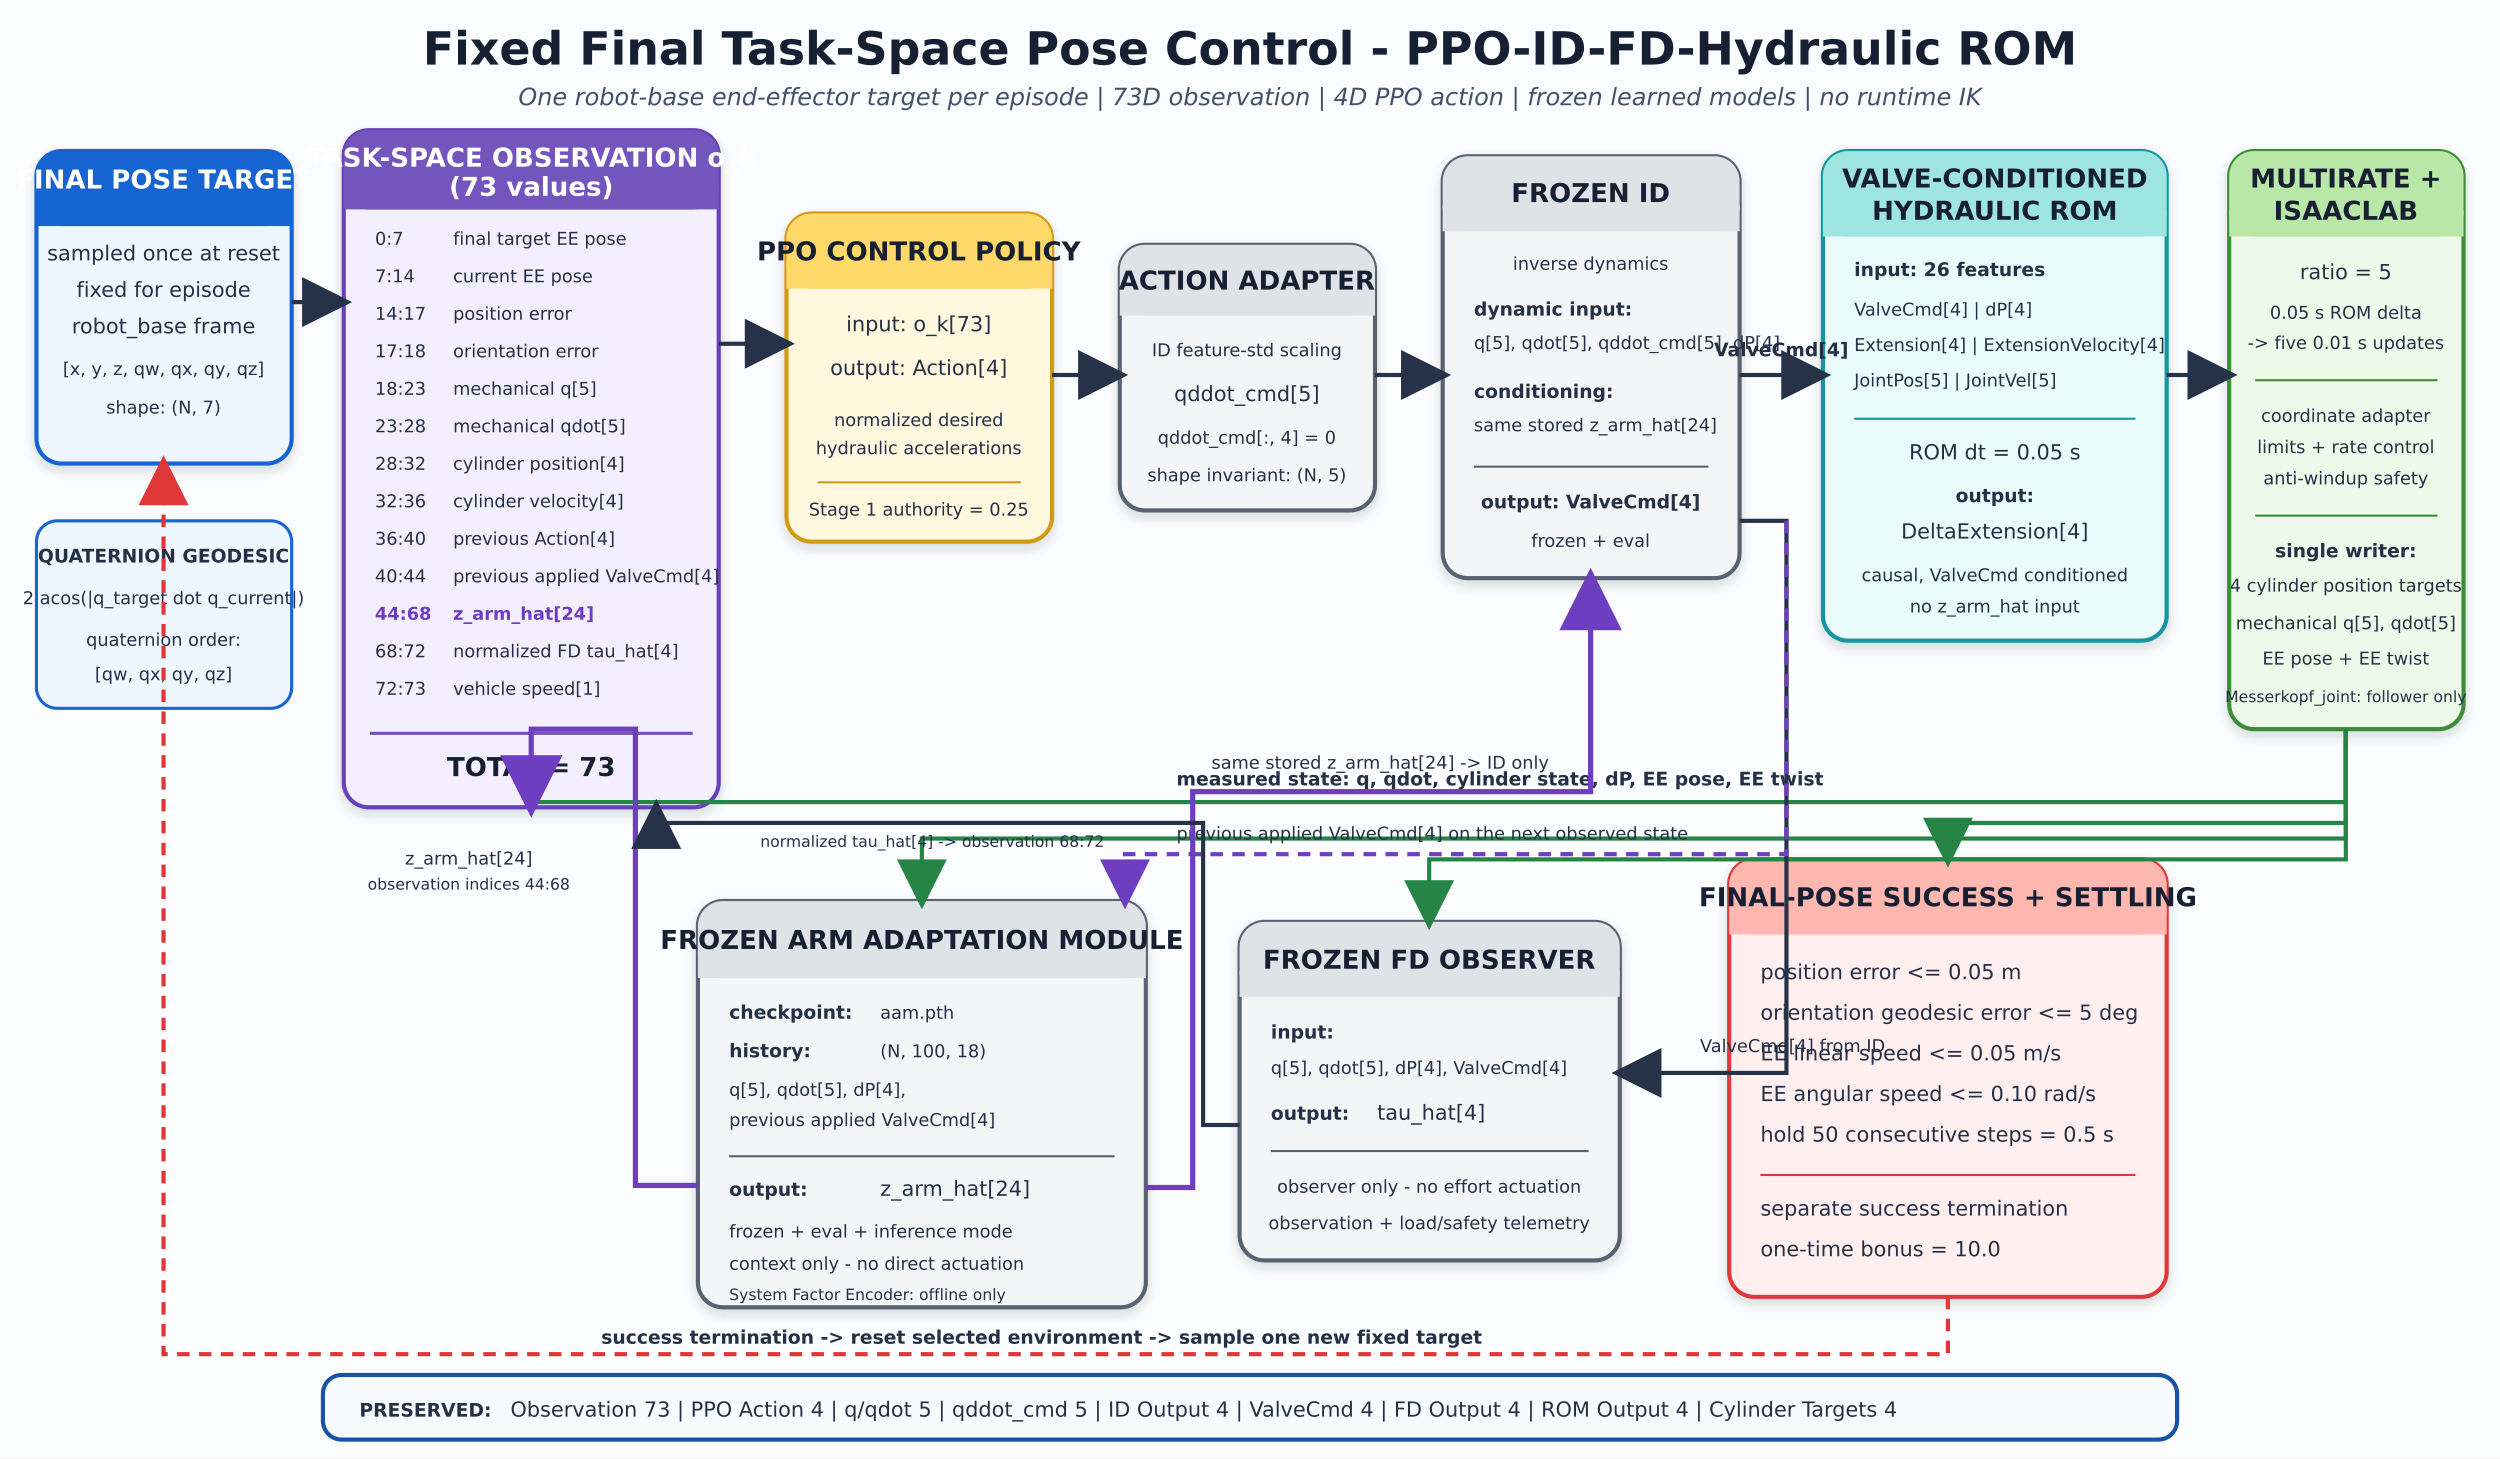
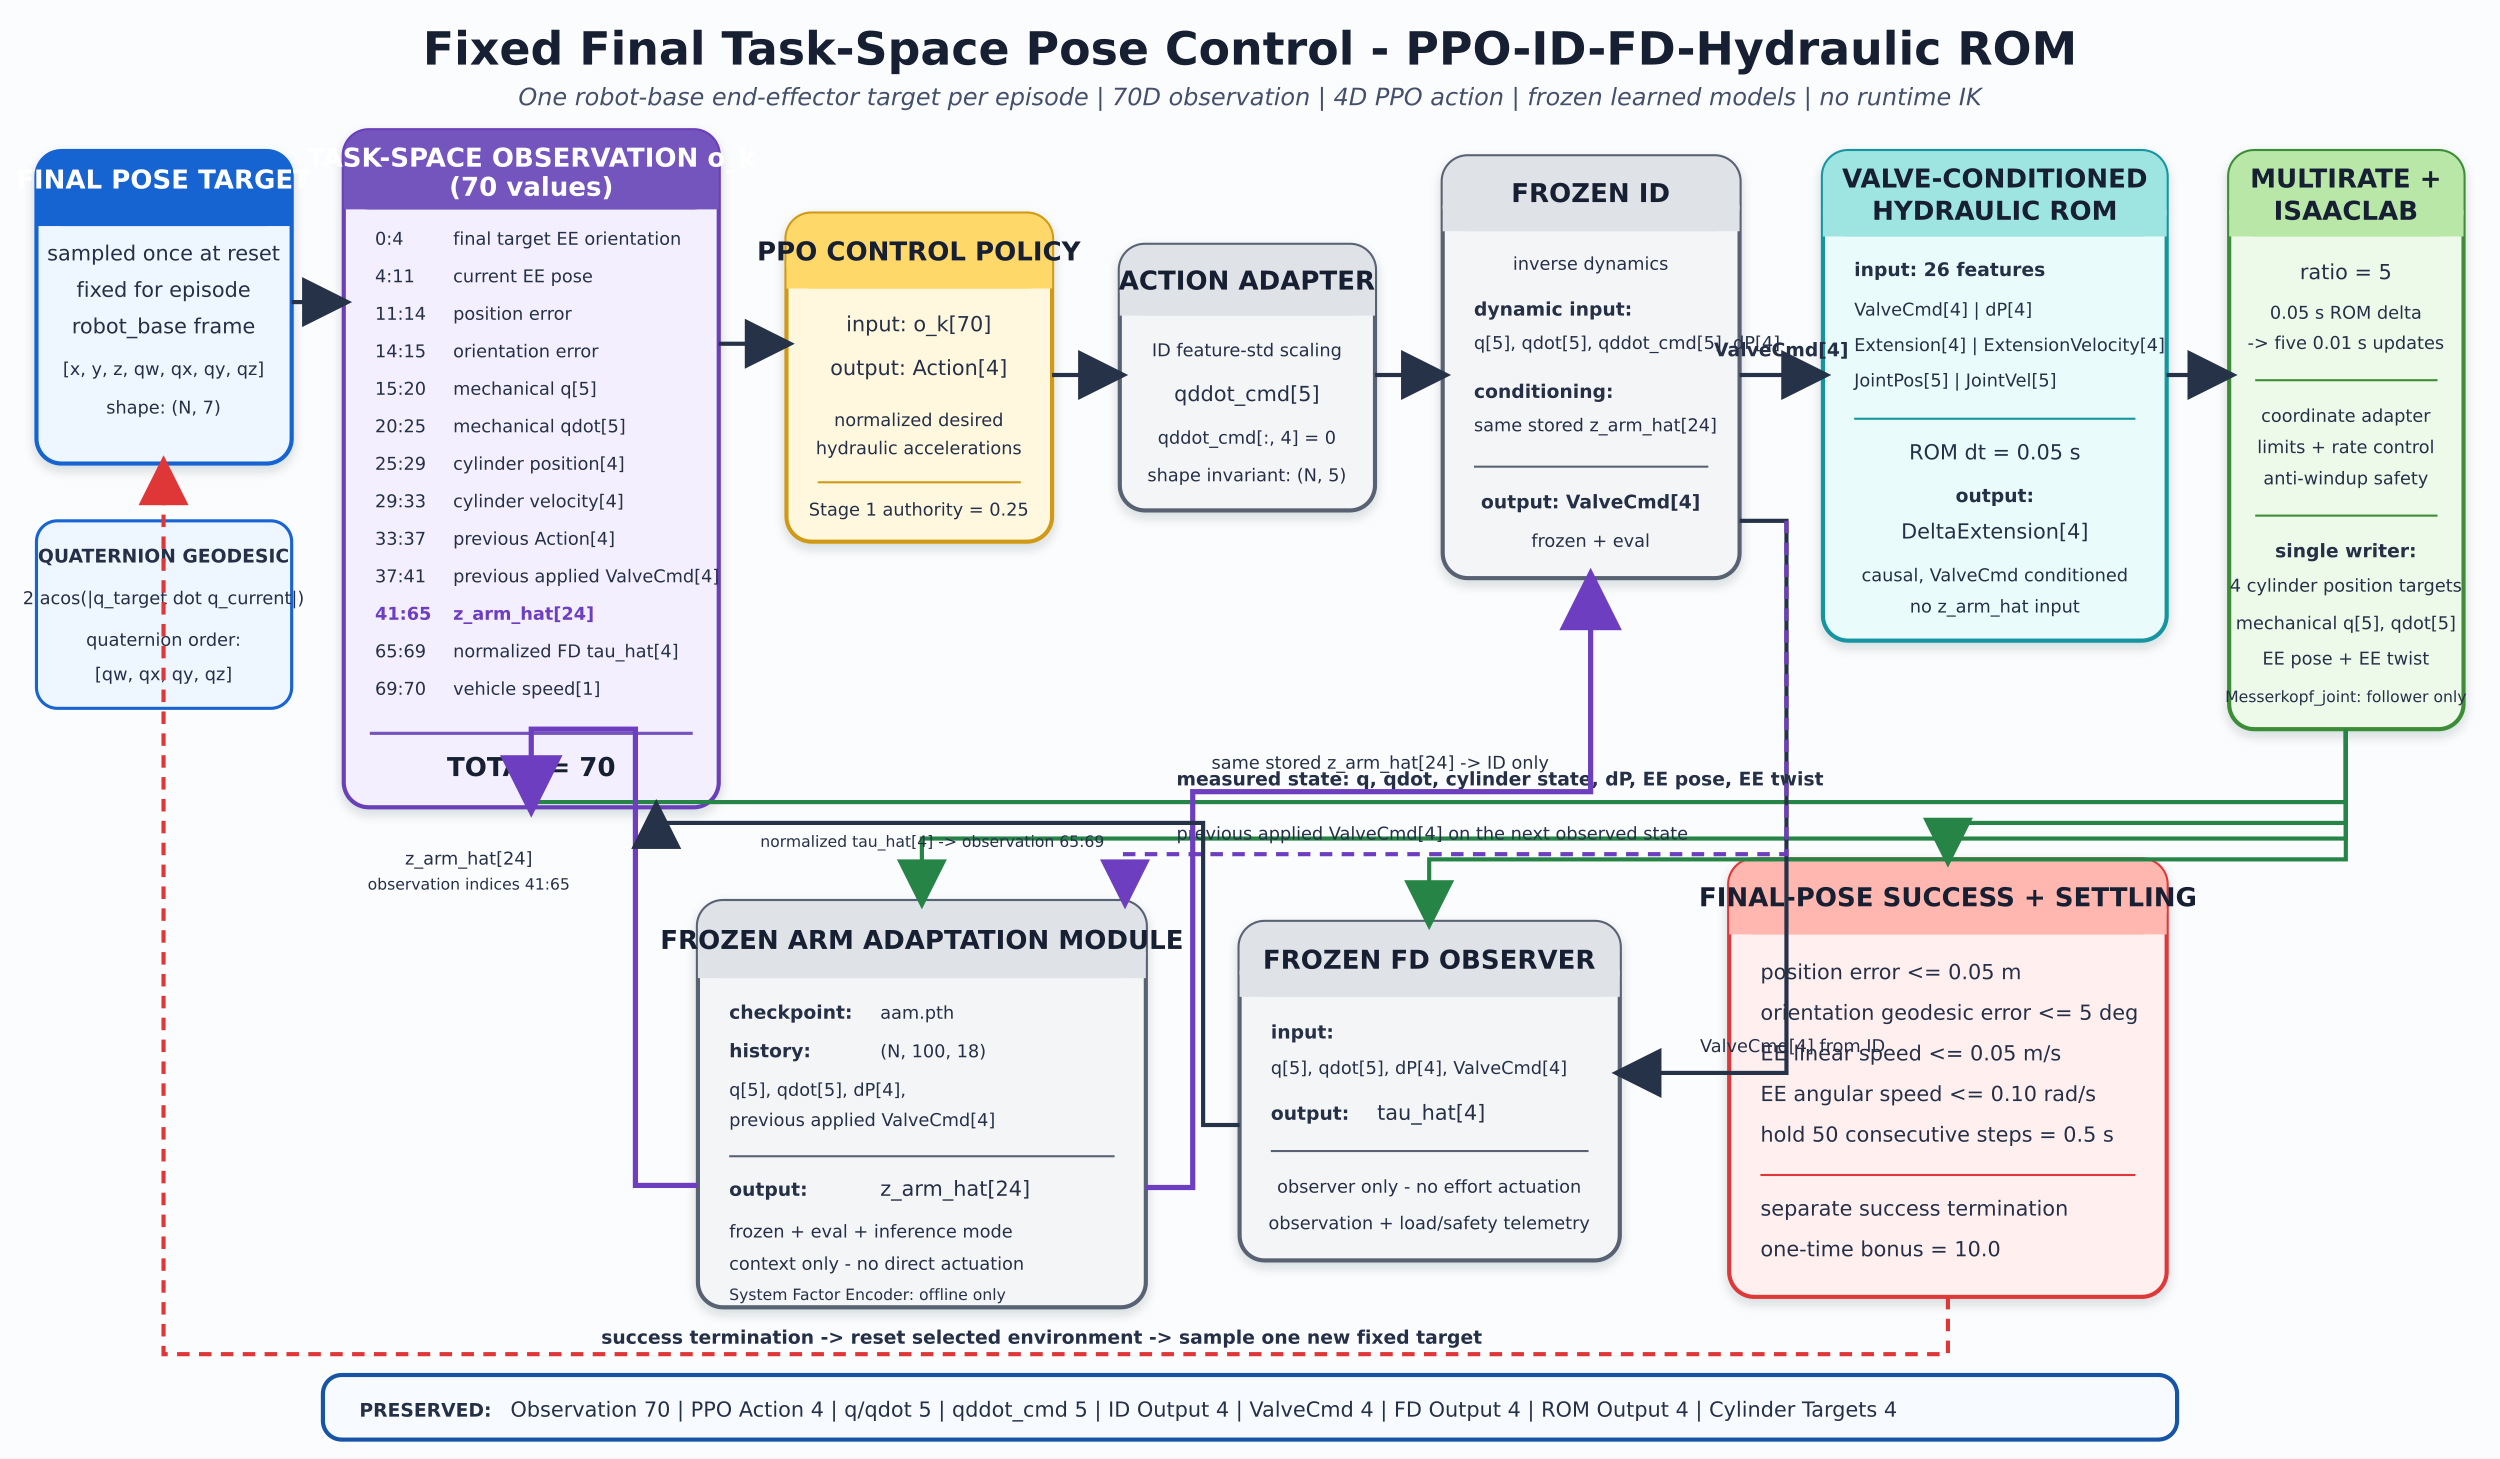
<svg xmlns="http://www.w3.org/2000/svg" width="2400" height="1400" viewBox="0 0 2400 1400">
  <defs>
    <style>
      .title { font: 700 44px "DejaVu Sans", sans-serif; fill: #172033; }
      .subtitle { font: italic 23px "DejaVu Sans", sans-serif; fill: #44506a; }
      .box-title { font: 700 25px "DejaVu Sans", sans-serif; fill: #172033; }
      .body { font: 20px "DejaVu Sans", sans-serif; fill: #253047; }
      .small { font: 17px "DejaVu Sans", sans-serif; fill: #253047; }
      .tiny { font: 15px "DejaVu Sans", sans-serif; fill: #253047; }
      .label { font: 700 18px "DejaVu Sans", sans-serif; fill: #253047; }
      .white-title { font: 700 25px "DejaVu Sans", sans-serif; fill: white; }
      .line { fill: none; stroke: #263247; stroke-width: 4; }
      .feedback { fill: none; stroke: #268446; stroke-width: 4; }
      .latent { fill: none; stroke: #6d3fc0; stroke-width: 5; }
      .latent-dashed { fill: none; stroke: #6d3fc0; stroke-width: 4; stroke-dasharray: 12 9; }
      .success { fill: none; stroke: #df3737; stroke-width: 4; stroke-dasharray: 12 9; }
    </style>
    <marker id="arrow" markerWidth="12" markerHeight="12" refX="10" refY="6" orient="auto">
      <path d="M0,0 L12,6 L0,12 z" fill="#263247" />
    </marker>
    <marker id="arrow-green" markerWidth="12" markerHeight="12" refX="10" refY="6" orient="auto">
      <path d="M0,0 L12,6 L0,12 z" fill="#268446" />
    </marker>
    <marker id="arrow-purple" markerWidth="12" markerHeight="12" refX="10" refY="6" orient="auto">
      <path d="M0,0 L12,6 L0,12 z" fill="#6d3fc0" />
    </marker>
    <marker id="arrow-red" markerWidth="12" markerHeight="12" refX="10" refY="6" orient="auto">
      <path d="M0,0 L12,6 L0,12 z" fill="#df3737" />
    </marker>
    <filter id="shadow" x="-10%" y="-10%" width="120%" height="130%">
      <feDropShadow dx="0" dy="5" stdDeviation="5" flood-color="#172033" flood-opacity="0.16" />
    </filter>
  </defs>
  <rect width="2400" height="1400" fill="#fbfcfe" />
  <text x="1200" y="62" text-anchor="middle" class="title">Fixed Final Task-Space Pose Control - PPO-ID-FD-Hydraulic ROM</text>
-   <text x="1200" y="101" text-anchor="middle" class="subtitle">One robot-base end-effector target per episode | 73D observation | 4D PPO action | frozen learned models | no runtime IK</text>
+   <text x="1200" y="101" text-anchor="middle" class="subtitle">One robot-base end-effector target per episode | 70D observation | 4D PPO action | frozen learned models | no runtime IK</text>
  <g filter="url(#shadow)">
    <rect x="35" y="145" width="245" height="300" rx="24" fill="#eef6ff" stroke="#1764d2" stroke-width="4" />
    <rect x="35" y="145" width="245" height="72" rx="24" fill="#1764d2" />
    <rect x="35" y="192" width="245" height="25" fill="#1764d2" />
  </g>
  <text x="157" y="181" text-anchor="middle" class="white-title">FINAL POSE TARGET</text>
  <text x="157" y="250" text-anchor="middle" class="body">sampled once at reset</text>
  <text x="157" y="285" text-anchor="middle" class="body">fixed for episode</text>
  <text x="157" y="320" text-anchor="middle" class="body">robot_base frame</text>
  <text x="157" y="360" text-anchor="middle" class="small">[x, y, z, qw, qx, qy, qz]</text>
  <text x="157" y="397" text-anchor="middle" class="small">shape: (N, 7)</text>
  <g filter="url(#shadow)">
    <rect x="330" y="125" width="360" height="650" rx="24" fill="#f3efff" stroke="#6941b7" stroke-width="4" />
    <rect x="330" y="125" width="360" height="76" rx="24" fill="#7354bd" />
    <rect x="330" y="176" width="360" height="25" fill="#7354bd" />
  </g>
  <text x="510" y="160" text-anchor="middle" class="white-title">TASK-SPACE OBSERVATION o_k</text>
-   <text x="510" y="188" text-anchor="middle" class="white-title">(73 values)</text>
+   <text x="510" y="188" text-anchor="middle" class="white-title">(70 values)</text>
  <g class="small">
-     <text x="360" y="235">0:7</text>
-     <text x="435" y="235">final target EE pose</text>
-     <text x="360" y="271">7:14</text>
+     <text x="360" y="235">0:4</text>
+     <text x="435" y="235">final target EE orientation</text>
+     <text x="360" y="271">4:11</text>
    <text x="435" y="271">current EE pose</text>
-     <text x="360" y="307">14:17</text>
+     <text x="360" y="307">11:14</text>
    <text x="435" y="307">position error</text>
-     <text x="360" y="343">17:18</text>
+     <text x="360" y="343">14:15</text>
    <text x="435" y="343">orientation error</text>
-     <text x="360" y="379">18:23</text>
+     <text x="360" y="379">15:20</text>
    <text x="435" y="379">mechanical q[5]</text>
-     <text x="360" y="415">23:28</text>
+     <text x="360" y="415">20:25</text>
    <text x="435" y="415">mechanical qdot[5]</text>
-     <text x="360" y="451">28:32</text>
+     <text x="360" y="451">25:29</text>
    <text x="435" y="451">cylinder position[4]</text>
-     <text x="360" y="487">32:36</text>
+     <text x="360" y="487">29:33</text>
    <text x="435" y="487">cylinder velocity[4]</text>
-     <text x="360" y="523">36:40</text>
+     <text x="360" y="523">33:37</text>
    <text x="435" y="523">previous Action[4]</text>
-     <text x="360" y="559">40:44</text>
+     <text x="360" y="559">37:41</text>
    <text x="435" y="559">previous applied ValveCmd[4]</text>
-     <text x="360" y="595" fill="#6d3fc0" font-weight="700">44:68</text>
+     <text x="360" y="595" fill="#6d3fc0" font-weight="700">41:65</text>
    <text x="435" y="595" fill="#6d3fc0" font-weight="700">z_arm_hat[24]</text>
-     <text x="360" y="631">68:72</text>
+     <text x="360" y="631">65:69</text>
    <text x="435" y="631">normalized FD tau_hat[4]</text>
-     <text x="360" y="667">72:73</text>
+     <text x="360" y="667">69:70</text>
    <text x="435" y="667">vehicle speed[1]</text>
  </g>
  <line x1="355" y1="704" x2="665" y2="704" stroke="#7354bd" stroke-width="3" />
-   <text x="510" y="745" text-anchor="middle" class="box-title">TOTAL = 73</text>
+   <text x="510" y="745" text-anchor="middle" class="box-title">TOTAL = 70</text>
  <g filter="url(#shadow)">
    <rect x="755" y="205" width="255" height="315" rx="24" fill="#fff8df" stroke="#d09a19" stroke-width="4" />
    <rect x="755" y="205" width="255" height="72" rx="24" fill="#ffd86b" />
    <rect x="755" y="252" width="255" height="25" fill="#ffd86b" />
  </g>
  <text x="882" y="250" text-anchor="middle" class="box-title">PPO CONTROL POLICY</text>
-   <text x="882" y="318" text-anchor="middle" class="body">input: o_k[73]</text>
+   <text x="882" y="318" text-anchor="middle" class="body">input: o_k[70]</text>
  <text x="882" y="360" text-anchor="middle" class="body">output: Action[4]</text>
  <text x="882" y="409" text-anchor="middle" class="small">normalized desired</text>
  <text x="882" y="436" text-anchor="middle" class="small">hydraulic accelerations</text>
  <line x1="785" y1="463" x2="980" y2="463" stroke="#d09a19" stroke-width="2" />
  <text x="882" y="495" text-anchor="middle" class="small">Stage 1 authority = 0.25</text>
  <g filter="url(#shadow)">
    <rect x="1075" y="235" width="245" height="255" rx="24" fill="#f4f5f7" stroke="#596273" stroke-width="4" />
    <rect x="1075" y="235" width="245" height="68" rx="24" fill="#dfe3e8" />
    <rect x="1075" y="278" width="245" height="25" fill="#dfe3e8" />
  </g>
  <text x="1197" y="278" text-anchor="middle" class="box-title">ACTION ADAPTER</text>
  <text x="1197" y="342" text-anchor="middle" class="small">ID feature-std scaling</text>
  <text x="1197" y="385" text-anchor="middle" class="body">qddot_cmd[5]</text>
  <text x="1197" y="426" text-anchor="middle" class="small">qddot_cmd[:, 4] = 0</text>
  <text x="1197" y="462" text-anchor="middle" class="small">shape invariant: (N, 5)</text>
  <g filter="url(#shadow)">
    <rect x="1385" y="150" width="285" height="405" rx="24" fill="#f4f5f7" stroke="#596273" stroke-width="4" />
    <rect x="1385" y="150" width="285" height="72" rx="24" fill="#dfe3e8" />
    <rect x="1385" y="197" width="285" height="25" fill="#dfe3e8" />
  </g>
  <text x="1527" y="194" text-anchor="middle" class="box-title">FROZEN ID</text>
  <text x="1527" y="259" text-anchor="middle" class="small">inverse dynamics</text>
  <text x="1415" y="303" class="label">dynamic input:</text>
  <text x="1415" y="335" class="small">q[5], qdot[5], qddot_cmd[5], dP[4]</text>
  <text x="1415" y="382" class="label" fill="#6d3fc0">conditioning:</text>
  <text x="1415" y="414" class="small" fill="#6d3fc0">same stored z_arm_hat[24]</text>
  <line x1="1415" y1="448" x2="1640" y2="448" stroke="#596273" stroke-width="2" />
  <text x="1527" y="488" text-anchor="middle" class="label">output: ValveCmd[4]</text>
  <text x="1527" y="525" text-anchor="middle" class="small">frozen + eval</text>
  <g filter="url(#shadow)">
    <rect x="1750" y="145" width="330" height="470" rx="24" fill="#e9fbfb" stroke="#1595a0" stroke-width="4" />
    <rect x="1750" y="145" width="330" height="82" rx="24" fill="#9ee5e1" />
    <rect x="1750" y="202" width="330" height="25" fill="#9ee5e1" />
  </g>
  <text x="1915" y="180" text-anchor="middle" class="box-title">VALVE-CONDITIONED</text>
  <text x="1915" y="211" text-anchor="middle" class="box-title">HYDRAULIC ROM</text>
  <text x="1780" y="265" class="label">input: 26 features</text>
  <text x="1780" y="303" class="small">ValveCmd[4] | dP[4]</text>
  <text x="1780" y="337" class="small">Extension[4] | ExtensionVelocity[4]</text>
  <text x="1780" y="371" class="small">JointPos[5] | JointVel[5]</text>
  <line x1="1780" y1="402" x2="2050" y2="402" stroke="#1595a0" stroke-width="2" />
  <text x="1915" y="441" text-anchor="middle" class="body">ROM dt = 0.05 s</text>
  <text x="1915" y="482" text-anchor="middle" class="label">output:</text>
  <text x="1915" y="517" text-anchor="middle" class="body">DeltaExtension[4]</text>
  <text x="1915" y="558" text-anchor="middle" class="small">causal, ValveCmd conditioned</text>
  <text x="1915" y="588" text-anchor="middle" class="small">no z_arm_hat input</text>
  <g filter="url(#shadow)">
    <rect x="2140" y="145" width="225" height="555" rx="24" fill="#edfae9" stroke="#3d8d37" stroke-width="4" />
    <rect x="2140" y="145" width="225" height="82" rx="24" fill="#b9e7a8" />
    <rect x="2140" y="202" width="225" height="25" fill="#b9e7a8" />
  </g>
  <text x="2252" y="180" text-anchor="middle" class="box-title">MULTIRATE +</text>
  <text x="2252" y="211" text-anchor="middle" class="box-title">ISAACLAB</text>
  <text x="2252" y="268" text-anchor="middle" class="body">ratio = 5</text>
  <text x="2252" y="306" text-anchor="middle" class="small">0.05 s ROM delta</text>
  <text x="2252" y="335" text-anchor="middle" class="small">-&gt; five 0.01 s updates</text>
  <line x1="2165" y1="365" x2="2340" y2="365" stroke="#3d8d37" stroke-width="2" />
  <text x="2252" y="405" text-anchor="middle" class="small">coordinate adapter</text>
  <text x="2252" y="435" text-anchor="middle" class="small">limits + rate control</text>
  <text x="2252" y="465" text-anchor="middle" class="small">anti-windup safety</text>
  <line x1="2165" y1="495" x2="2340" y2="495" stroke="#3d8d37" stroke-width="2" />
  <text x="2252" y="535" text-anchor="middle" class="label">single writer:</text>
  <text x="2252" y="568" text-anchor="middle" class="small">4 cylinder position targets</text>
  <text x="2252" y="604" text-anchor="middle" class="small">mechanical q[5], qdot[5]</text>
  <text x="2252" y="638" text-anchor="middle" class="small">EE pose + EE twist</text>
  <text x="2252" y="674" text-anchor="middle" class="tiny">Messerkopf_joint: follower only</text>
  <path d="M280 290 H330" class="line" marker-end="url(#arrow)" />
  <path d="M690 330 H755" class="line" marker-end="url(#arrow)" />
  <path d="M1010 360 H1075" class="line" marker-end="url(#arrow)" />
  <path d="M1320 360 H1385" class="line" marker-end="url(#arrow)" />
  <path d="M1670 360 H1750" class="line" marker-end="url(#arrow)" />
  <text x="1710" y="342" text-anchor="middle" class="label">ValveCmd[4]</text>
  <path d="M2080 360 H2140" class="line" marker-end="url(#arrow)" />
  <g filter="url(#shadow)">
    <rect x="670" y="865" width="430" height="390" rx="24" fill="#f4f5f7" stroke="#596273" stroke-width="4" />
    <rect x="670" y="865" width="430" height="74" rx="24" fill="#dfe3e8" />
    <rect x="670" y="914" width="430" height="25" fill="#dfe3e8" />
  </g>
  <text x="885" y="911" text-anchor="middle" class="box-title">FROZEN ARM ADAPTATION MODULE</text>
  <text x="700" y="978" class="label">checkpoint:</text>
  <text x="845" y="978" class="small">aam.pth</text>
  <text x="700" y="1015" class="label">history:</text>
  <text x="845" y="1015" class="small">(N, 100, 18)</text>
  <text x="700" y="1052" class="small">q[5], qdot[5], dP[4],</text>
  <text x="700" y="1081" class="small">previous applied ValveCmd[4]</text>
  <line x1="700" y1="1110" x2="1070" y2="1110" stroke="#596273" stroke-width="2" />
  <text x="700" y="1148" class="label">output:</text>
  <text x="845" y="1148" class="body" fill="#6d3fc0">z_arm_hat[24]</text>
  <text x="700" y="1188" class="small">frozen + eval + inference mode</text>
  <text x="700" y="1219" class="small">context only - no direct actuation</text>
  <text x="700" y="1248" class="tiny">System Factor Encoder: offline only</text>
  <g filter="url(#shadow)">
    <rect x="1190" y="885" width="365" height="325" rx="24" fill="#f4f5f7" stroke="#596273" stroke-width="4" />
    <rect x="1190" y="885" width="365" height="72" rx="24" fill="#dfe3e8" />
    <rect x="1190" y="932" width="365" height="25" fill="#dfe3e8" />
  </g>
  <text x="1372" y="930" text-anchor="middle" class="box-title">FROZEN FD OBSERVER</text>
  <text x="1220" y="997" class="label">input:</text>
  <text x="1220" y="1031" class="small">q[5], qdot[5], dP[4], ValveCmd[4]</text>
  <text x="1220" y="1075" class="label">output:</text>
  <text x="1322" y="1075" class="body">tau_hat[4]</text>
  <line x1="1220" y1="1105" x2="1525" y2="1105" stroke="#596273" stroke-width="2" />
  <text x="1372" y="1145" text-anchor="middle" class="small">observer only - no effort actuation</text>
  <text x="1372" y="1180" text-anchor="middle" class="small">observation + load/safety telemetry</text>
  <g filter="url(#shadow)">
    <rect x="1660" y="825" width="420" height="420" rx="24" fill="#fff0ef" stroke="#df3737" stroke-width="4" />
    <rect x="1660" y="825" width="420" height="72" rx="24" fill="#ffb7b0" />
    <rect x="1660" y="872" width="420" height="25" fill="#ffb7b0" />
  </g>
  <text x="1870" y="870" text-anchor="middle" class="box-title">FINAL-POSE SUCCESS + SETTLING</text>
  <text x="1690" y="940" class="body">position error &lt;= 0.05 m</text>
  <text x="1690" y="979" class="body">orientation geodesic error &lt;= 5 deg</text>
  <text x="1690" y="1018" class="body">EE linear speed &lt;= 0.05 m/s</text>
  <text x="1690" y="1057" class="body">EE angular speed &lt;= 0.10 rad/s</text>
  <text x="1690" y="1096" class="body">hold 50 consecutive steps = 0.5 s</text>
  <line x1="1690" y1="1128" x2="2050" y2="1128" stroke="#df3737" stroke-width="2" />
  <text x="1690" y="1167" class="body">separate success termination</text>
  <text x="1690" y="1206" class="body">one-time bonus = 10.0</text>
  <path d="M2252 700 V770 H510 V775" class="feedback" marker-end="url(#arrow-green)" />
  <text x="1440" y="754" text-anchor="middle" class="label" fill="#268446">measured state: q, qdot, cylinder state, dP, EE pose, EE twist</text>
  <path d="M2252 700 V805 H885 V865" class="feedback" marker-end="url(#arrow-green)" />
  <path d="M2252 700 V825 H1372 V885" class="feedback" marker-end="url(#arrow-green)" />
  <path d="M2252 700 V790 H1870 V825" class="feedback" marker-end="url(#arrow-green)" />
  <path d="M1670 500 H1715 V1030 H1555" class="line" marker-end="url(#arrow)" />
  <text x="1632" y="1010" class="small">ValveCmd[4] from ID</text>
  <path d="M1715 500 V820 H1080 V865" class="latent-dashed" marker-end="url(#arrow-purple)" />
  <text x="1375" y="806" text-anchor="middle" class="small" fill="#6d3fc0">previous applied ValveCmd[4] on the next observed state</text>
  <path d="M670 1138 H610 V700 H510 V775" class="latent" marker-end="url(#arrow-purple)" />
  <text x="450" y="830" text-anchor="middle" class="small" fill="#6d3fc0">z_arm_hat[24]</text>
-   <text x="450" y="854" text-anchor="middle" class="tiny" fill="#6d3fc0">observation indices 44:68</text>
+   <text x="450" y="854" text-anchor="middle" class="tiny" fill="#6d3fc0">observation indices 41:65</text>
  <path d="M1100 1140 H1145 V760 H1527 V555" class="latent" marker-end="url(#arrow-purple)" />
  <text x="1325" y="738" text-anchor="middle" class="small" fill="#6d3fc0">same stored z_arm_hat[24] -&gt; ID only</text>
  <path d="M1190 1080 H1155 V790 H630 V775" class="line" marker-end="url(#arrow)" />
-   <text x="895" y="813" text-anchor="middle" class="tiny">normalized tau_hat[4] -&gt; observation 68:72</text>
+   <text x="895" y="813" text-anchor="middle" class="tiny">normalized tau_hat[4] -&gt; observation 65:69</text>
  <rect x="35" y="500" width="245" height="180" rx="20" fill="#eef6ff" stroke="#1764d2" stroke-width="3" />
  <text x="157" y="540" text-anchor="middle" class="label" fill="#1764d2">QUATERNION GEODESIC</text>
  <text x="157" y="580" text-anchor="middle" class="small">2 acos(|q_target dot q_current|)</text>
  <text x="157" y="620" text-anchor="middle" class="small">quaternion order:</text>
  <text x="157" y="653" text-anchor="middle" class="small">[qw, qx, qy, qz]</text>
  <path d="M1870 1245 V1300 H157 V445" class="success" marker-end="url(#arrow-red)" />
  <text x="1000" y="1290" text-anchor="middle" class="label" fill="#df3737">success termination -&gt; reset selected environment -&gt; sample one new fixed target</text>
  <rect x="310" y="1320" width="1780" height="62" rx="18" fill="#f7fbff" stroke="#1754a6" stroke-width="4" />
  <text x="345" y="1360" class="label" fill="#1754a6">PRESERVED:</text>
-   <text x="490" y="1360" class="body">Observation 73 | PPO Action 4 | q/qdot 5 | qddot_cmd 5 | ID Output 4 | ValveCmd 4 | FD Output 4 | ROM Output 4 | Cylinder Targets 4</text>
+   <text x="490" y="1360" class="body">Observation 70 | PPO Action 4 | q/qdot 5 | qddot_cmd 5 | ID Output 4 | ValveCmd 4 | FD Output 4 | ROM Output 4 | Cylinder Targets 4</text>
</svg>
